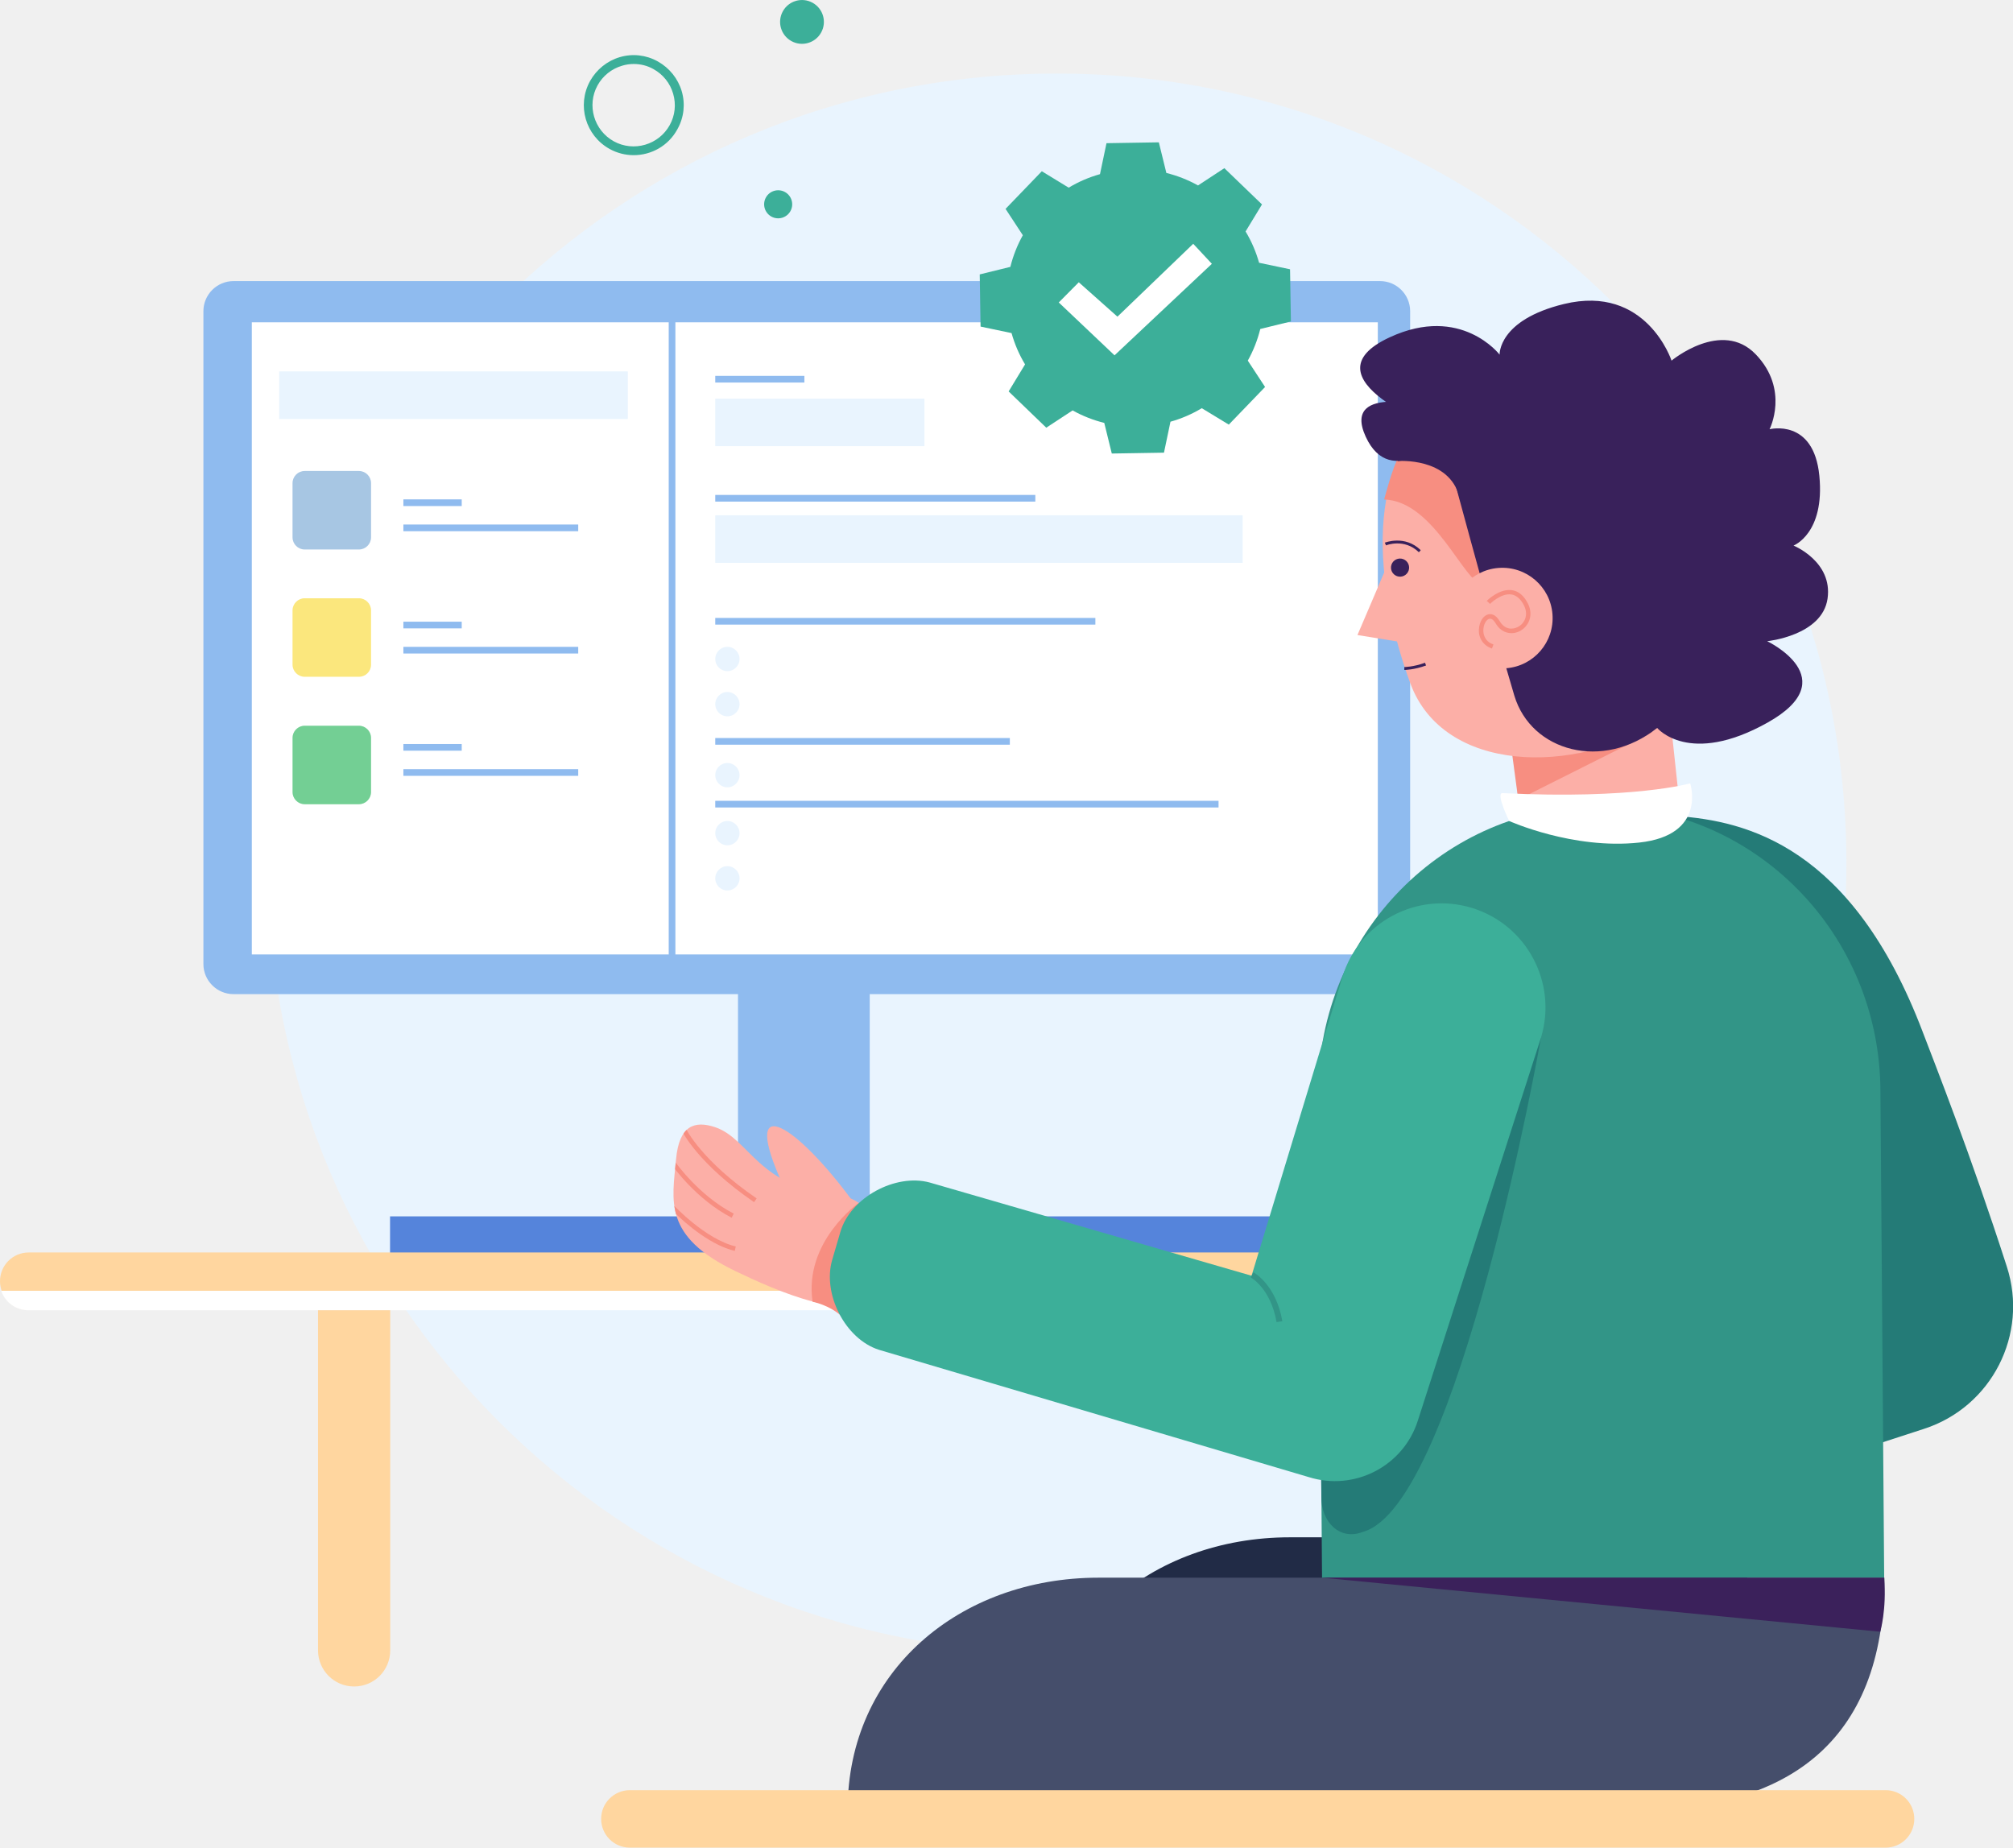
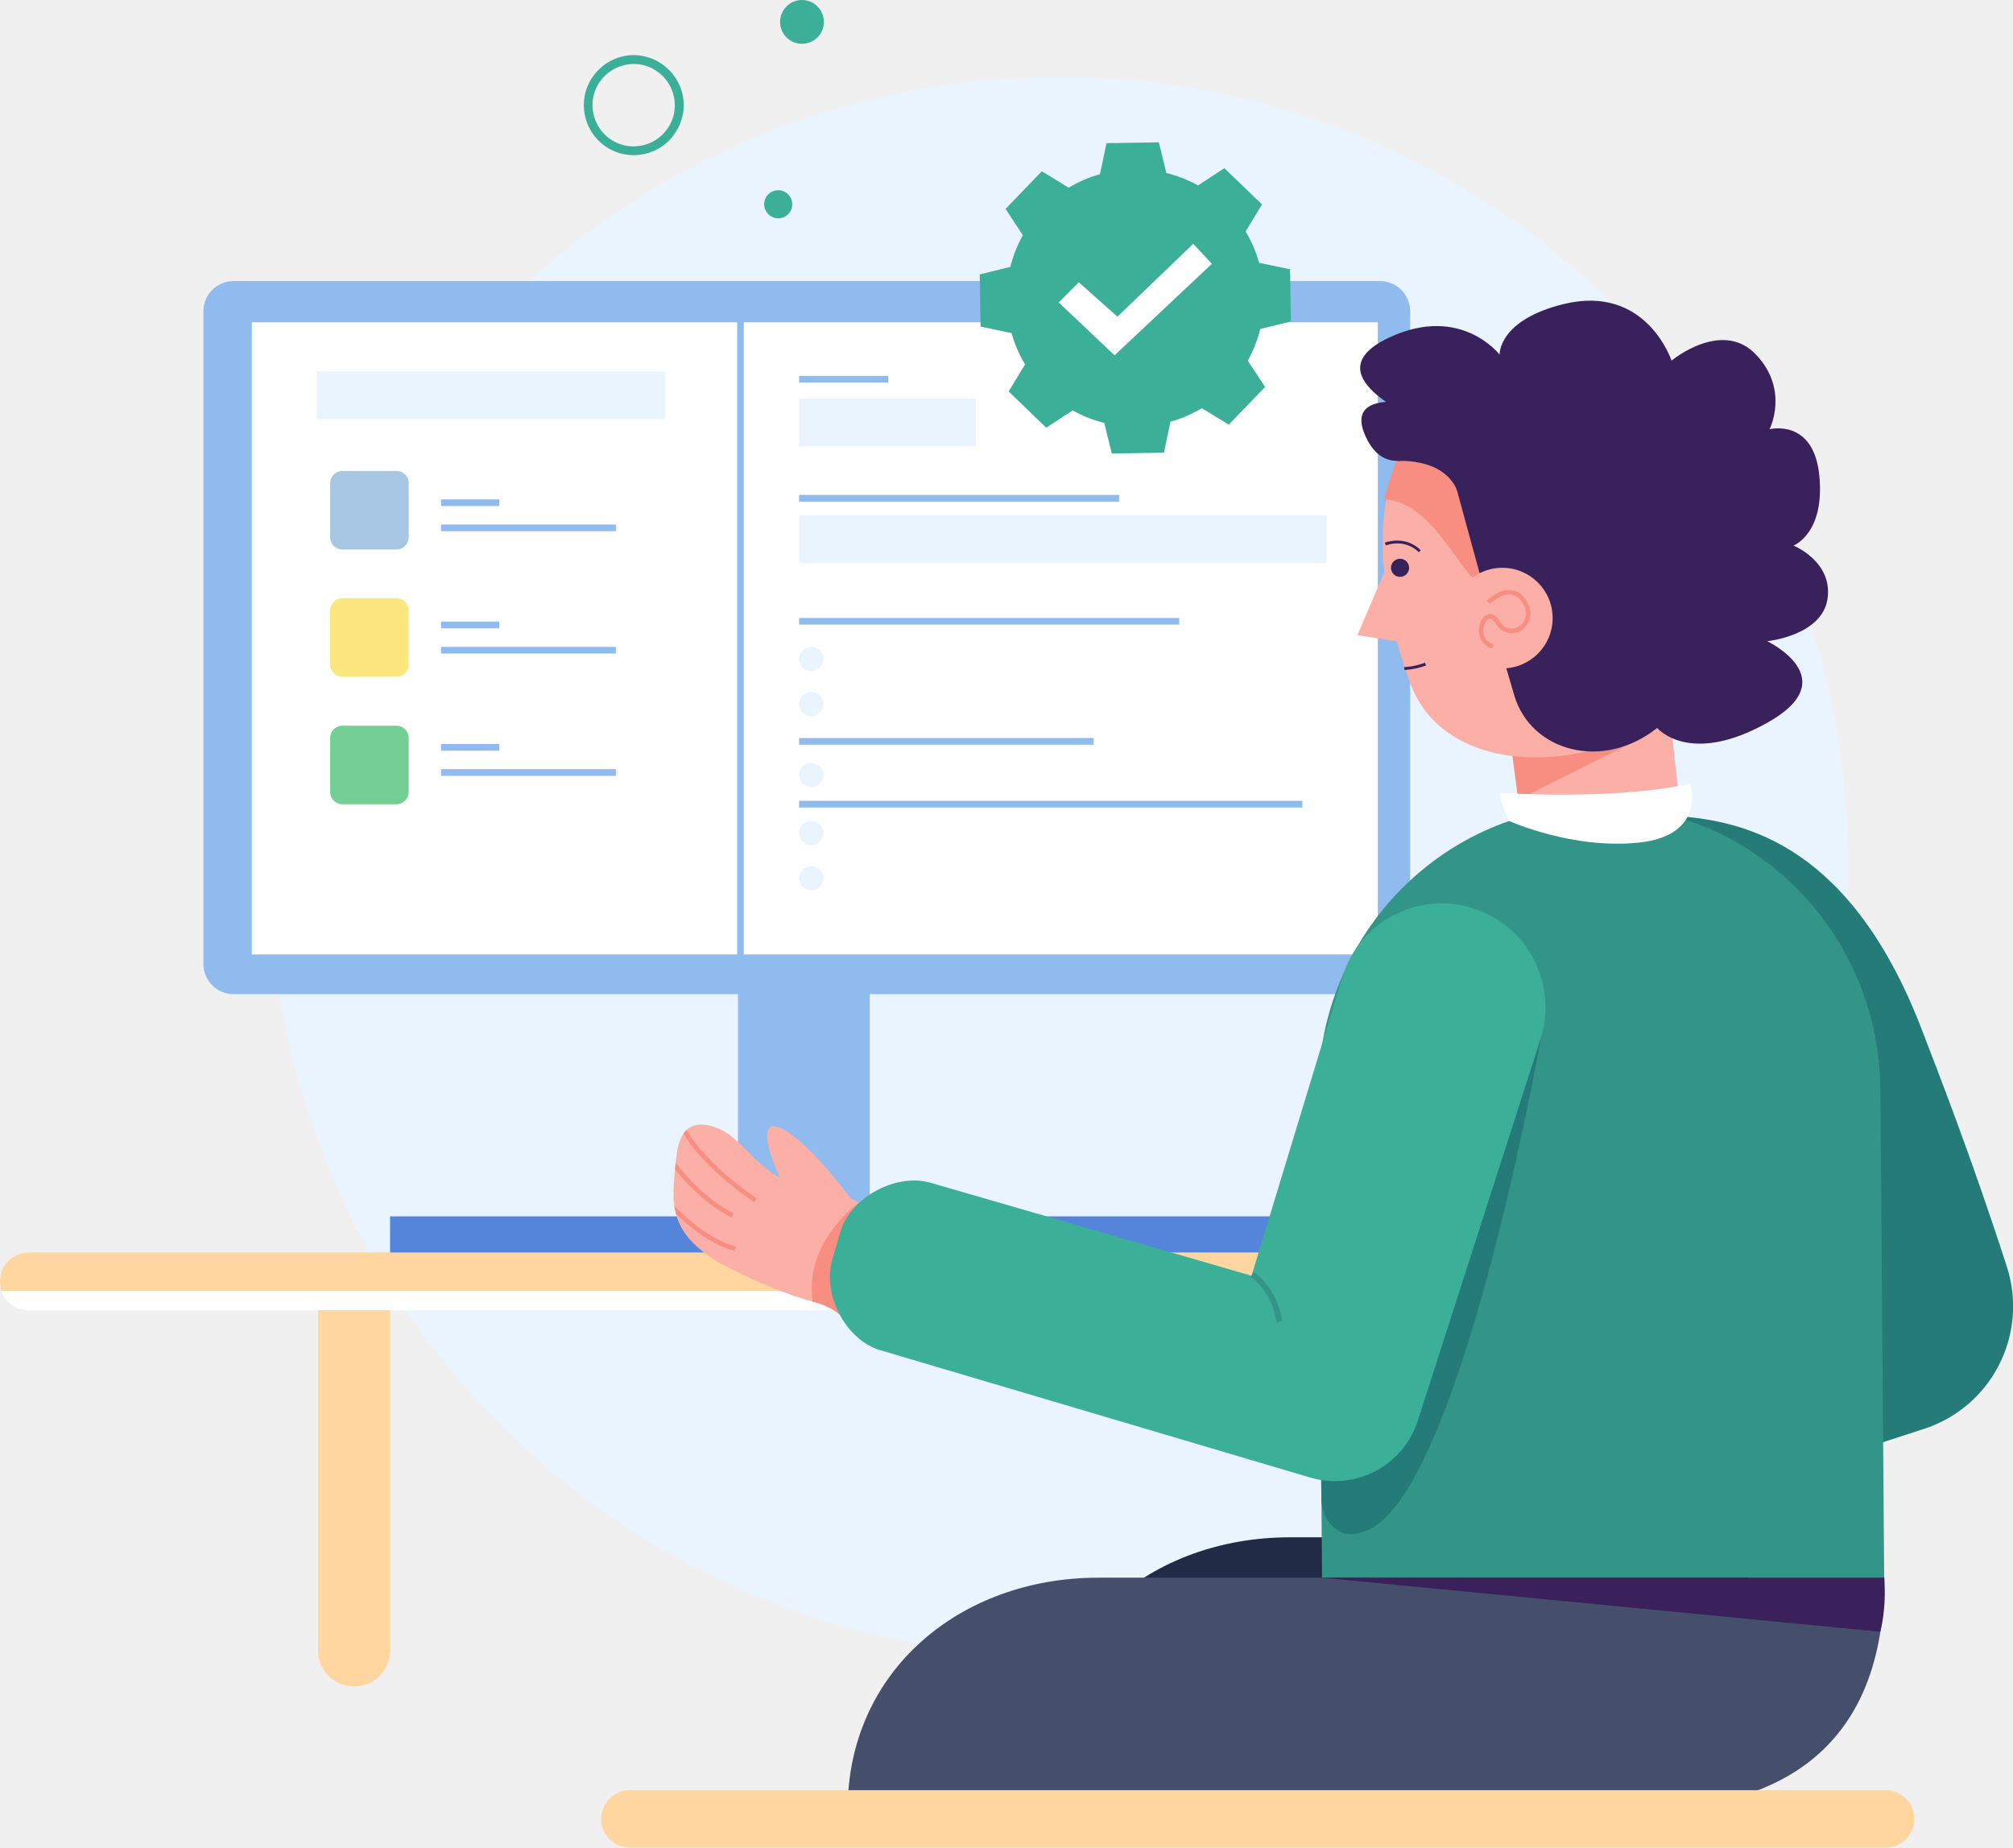
<svg xmlns="http://www.w3.org/2000/svg" xmlns:xlink="http://www.w3.org/1999/xlink" version="1.1" id="Слой_1" x="0px" y="0px" viewBox="0 0 1176.7 1080" style="enable-background:new 0 0 1176.7 1080;" xml:space="preserve">
  <style type="text/css">
	.st0{fill:#E9F4FE;}
	.st1{fill:#8FBBEF;}
	.st2{fill:#FFFFFF;}
	.st3{fill:#5584DB;}
	.st4{fill:#FFD69F;}
	.st5{fill:#212B46;}
	.st6{fill:#454E6B;}
	.st7{fill:#3CAF99;}
	.st8{fill:#247B77;}
	.st9{fill:#329587;}
	.st10{fill:#FCAFA7;}
	.st11{clip-path:url(#SVGID_2_);fill:#FCAFA7;}
	.st12{clip-path:url(#SVGID_2_);fill:#F78E81;}
	.st13{fill:#F78E81;}
	.st14{fill:#39215B;}
	.st15{fill:#3B215B;}
	.st16{fill:#A7C6E3;}
	.st17{fill:#FBE77D;}
	.st18{fill:#73CF94;}
</style>
  <g>
-     <circle class="st0" cx="617.8" cy="504.5" r="461.5" />
+     <circle class="st0" cx="618.9" cy="506.5" r="461.5" />
    <path class="st1" d="M806.8,581.1H136.5c-9.7,0-17.6-7.9-17.6-17.6V181.9c0-9.7,7.9-17.6,17.6-17.6h670.2c9.7,0,17.6,7.9,17.6,17.6   v381.6C824.4,573.2,816.5,581.1,806.8,581.1z" />
    <rect x="147.2" y="188.4" class="st2" width="658.2" height="369.5" />
    <rect x="431.4" y="572.4" class="st1" width="77" height="138.7" />
    <rect x="228" y="711" class="st3" width="549.6" height="24.6" />
    <path class="st4" d="M769,765.7H16.8c-9.3,0-16.8-7.5-16.8-16.8l0,0c0-9.3,7.5-16.8,16.8-16.8H769c9.3,0,16.8,7.5,16.8,16.8l0,0   C785.7,758.2,778.2,765.7,769,765.7z" />
    <path class="st2" d="M0.7,754.5c2.2,6.6,8.5,11.4,15.9,11.4h752.2c7.4,0,13.7-4.8,15.9-11.4H0.7z" />
    <g>
      <rect x="185.9" y="751.9" class="st4" width="42.1" height="2.6" />
      <path class="st4" d="M185.9,765.9v198.8c0,11.6,9.4,21.1,21.1,21.1s21.1-9.4,21.1-21.1V765.9H185.9z" />
    </g>
    <path class="st5" d="M884.7,898.6H754c-81,0-146.6,54.7-146.6,135.7v0l270.5,2.9c85.6,0,144.5-37.9,144.5-135.7l-72.2-2.9H884.7z" />
    <path class="st6" d="M772.8,922.2H642.1c-81,0-146.6,54.7-146.6,135.7v0H957c85.6,0,144.5-37.9,144.5-135.7l0,0H772.8z" />
    <path class="st4" d="M1102.2,1080h-734c-9.3,0-16.8-7.5-16.8-16.8l0,0c0-9.3,7.5-16.8,16.8-16.8h734c9.3,0,16.8,7.5,16.8,16.8l0,0   C1119,1072.5,1111.5,1080,1102.2,1080z" />
    <g>
      <g>
        <g>
          <g>
            <path class="st7" d="M624.7,109.7c5.8-3.5,11.9-6.1,18.3-7.9l3.8-18.1l30.6-0.5l4.4,17.9c6.4,1.6,12.6,4,18.5,7.3l15.4-10.1       l22,21.2l-9.6,15.8c3.5,5.8,6.1,11.9,7.9,18.3l18.1,3.8l0.5,30.5l-17.9,4.4c-1.6,6.4-4,12.6-7.3,18.5l10.1,15.4l-21.2,22       l-15.8-9.6c-5.8,3.5-11.9,6.1-18.3,7.9l-3.8,18.1l-30.5,0.5l-4.4-17.9c-6.4-1.6-12.6-4-18.5-7.3L611.6,250l-22-21.2l9.6-15.8       c-3.5-5.8-6.1-11.9-7.9-18.3l-18.1-3.8l-0.5-30.5l17.9-4.4c1.6-6.4,4-12.6,7.3-18.5l-10.1-15.4l21.2-22L624.7,109.7       L624.7,109.7z" />
          </g>
        </g>
      </g>
      <g>
        <g>
          <g>
            <g>
              <g>
                <polygon class="st2" points="618.9,176.8 630.6,165 653.2,185.1 697.5,142.5 708.4,154.2 651.5,207.7        " />
              </g>
            </g>
          </g>
        </g>
      </g>
    </g>
    <path class="st8" d="M1124,603.4c-41.4-109.1-103.4-123.5-143.8-126.4l14.2,32.8c-28.7,9.3,2.2,41.8,11.5,70.5l54.3,167   l-213.3,69.4l32,98.4l245.8-79.9c39.5-12.8,61.2-55.2,48.4-94.8C1152,674.9,1131.2,622.3,1124,603.4z" />
    <path class="st9" d="M772.8,922.2l-2.2-283.9c0-92.3,73.6-167.2,164.3-167.2h0c90.7,0,164.3,74.8,164.3,167.2l2.2,283.9H772.8z" />
    <path class="st10" d="M973.4,391.9l9.2,85.9c0,0-44.3,19.3-93.7,2.6l-6.7-63.8L973.4,391.9z" />
    <g>
      <path class="st10" d="M498.7,702.5c-33.3-45.4-64.5-64.3-43.4-15.2S498.7,702.5,498.7,702.5z" />
      <g>
        <defs>
          <path id="SVGID_1_" d="M395.2,677.5c-2.2,24.4-7.8,45.1,34.7,65.5c22.1,10.6,71.4,33.2,82,11.1c10.6-22.1,1.8-53.1-22.5-55.5      c-46.2-4.4-51.2-32.9-71.3-39.7C405.9,654.8,397,658,395.2,677.5z" />
        </defs>
        <clipPath id="SVGID_2_">
          <use xlink:href="#SVGID_1_" style="overflow:visible;" />
        </clipPath>
        <path class="st11" d="M395.2,677.5c-2.2,24.4-7.8,45.1,34.7,65.5c22.1,10.6,71.4,33.2,82,11.1c10.6-22.1,1.8-53.1-22.5-55.5     c-46.2-4.4-51.2-32.9-71.3-39.7C405.9,654.8,397,658,395.2,677.5z" />
        <path class="st12" d="M440.8,702.7l1.5-2.2c-32.1-21.9-41.2-40.5-41.3-40.7l-2.4,1.2C399,661.7,408.1,680.3,440.8,702.7z" />
        <path class="st12" d="M427.7,711.8l1.2-2.4c-20.4-10.5-34-30-34.2-30.2l-2.2,1.5C393.2,681.5,406.8,701,427.7,711.8z" />
        <path class="st12" d="M420.2,727.8c3.1,1.5,6.2,2.6,9.3,3.4l0.6-2.6c-17.8-4.2-36.4-24.2-36.6-24.4l-2,1.8     C392.2,706.7,405.2,720.6,420.2,727.8z" />
      </g>
    </g>
    <path class="st8" d="M900.8,606.5c0,0-48.2,273.1-104,288.9c-0.2,0.1-0.4,0.1-0.6,0.2c-13.2,4.9-24-6.1-23.8-20.8l-0.5-45.9   L900.8,606.5z" />
    <polygon class="st13" points="887.5,467.4 965.8,428.1 883.9,440.6  " />
    <path class="st10" d="M824.4,399.4c19.4,52.8,96.1,53.7,146.1,22.2s63.9-108.7,32.4-158.6s-107.6-58.6-157.6-27.1   S804,344,824.4,399.4z" />
    <path class="st13" d="M809.1,292c29.4,0.7,46.9,49.2,57.6,49.6c10.7,0.4,6.6,3.2,6.6,3.2l-12.8-60L845.1,262l-22.4,0   c0,0-4,3.3-4.9,4.7C814.2,272.3,809.1,292,809.1,292z" />
    <path class="st14" d="M885.2,406.6c9.9,32.9,51.9,44.1,83.5,18.9c0,0,18.6,22.6,64.5-3.1c45.9-25.7-0.2-47.6-0.2-47.6   s32.2-3.2,35.3-24.9c3.1-21.7-19.9-31-19.9-31s18.4-7,15.1-40.8s-29.1-27.2-29.1-27.2s11.8-23.1-8.1-43.8   c-19.9-20.7-49.2,3.7-49.2,3.7s-14.7-44.8-62.9-33.1c-38.6,9.4-37.6,29.6-37.6,29.6s-22.5-29.4-64.1-10.2   c-52.2,24,29.6,54.1,29.6,54.1S872.4,364.1,885.2,406.6z" />
-     <ellipse transform="matrix(0.9971 -7.585230e-02 7.585230e-02 0.9971 -24.8734 67.6519)" class="st10" cx="878.2" cy="361.3" rx="29.4" ry="29.4" />
+     <circle class="st10" cx="878.2" cy="361.3" r="29.4" />
    <path class="st14" d="M839,238.5c0,0-55.4-15.5-40.7,16.7c14.7,32.2,46.8-0.4,46.8-0.4L839,238.5z" />
    <path class="st14" d="M817,269.5c0,0,30.2-2.5,36.1,21.1c7.1,28.4,14.8-40.7,14.8-40.7l-19.3-12.1l-17.7,8.3L817,269.5z" />
    <path class="st13" d="M872.1,379.1c-5-1.8-7.9-6-7.6-11.2c0.2-4.4,2.5-8.1,5.5-8.8c1.4-0.3,4.1-0.3,6.6,3.9c3,5.2,7.7,5.1,10.8,3.4   c3.8-2,6.2-6.9,3.5-12.4c-1.9-3.8-4.4-6-7.3-6.5c-6.1-1-12.5,5.4-12.6,5.5l-1.9-1.8c0.3-0.3,7.5-7.4,14.9-6.2   c3.8,0.6,6.9,3.3,9.2,7.9c3.4,6.9,0.3,13.2-4.6,15.9c-4.3,2.3-10.6,1.9-14.3-4.4c-0.7-1.2-2.1-3.1-3.7-2.7   c-1.8,0.4-3.4,3.3-3.5,6.4c-0.1,1.9,0.3,6.7,5.9,8.6L872.1,379.1z" />
    <path class="st13" d="M502,703.1c0,0-32.2,22.6-27,57.8c0,0,10.1,1.9,17.4,8.9L502,703.1L502,703.1z" />
    <path class="st7" d="M860.4,530.7L860.4,530.7c-32.1-9.8-66,8.3-75.7,40.4l-53.1,174.6l-188.2-54.5c-20-5.4-46.2,8.8-52.1,28.7   l-4.8,16.4c-5.9,19.9,7.5,46.4,27.3,52.7l251.2,74.4c26.7,8.4,55.3-6.3,63.8-33l72-223.9C910.5,574.4,892.4,540.5,860.4,530.7z" />
    <path class="st15" d="M772.8,922.2l326.3,31.6c0,0,3.8-12.9,2.3-31.6H772.8z" />
    <path class="st7" d="M370.4,90.7c-4.8,0-9.6-1.2-14-3.6c-14.1-7.8-19.3-25.5-11.5-39.7c3.8-6.8,10-11.8,17.4-14   c7.5-2.2,15.4-1.3,22.2,2.5c6.8,3.8,11.8,10,14,17.4c2.2,7.5,1.3,15.4-2.5,22.2C390.7,85.3,380.7,90.7,370.4,90.7z M370.5,37.4   c-2.3,0-4.5,0.3-6.8,1c-6.2,1.8-11.3,5.9-14.4,11.5c-6.4,11.6-2.1,26.3,9.5,32.7c11.6,6.4,26.3,2.1,32.7-9.5   c3.1-5.6,3.8-12.1,2-18.3c-1.8-6.2-5.9-11.3-11.5-14.4C378.5,38.4,374.5,37.4,370.5,37.4z" />
-     <ellipse transform="matrix(0.4818 -0.8763 0.8763 0.4818 131.0787 460.5199)" class="st7" cx="454.9" cy="119.4" rx="8.2" ry="8.2" />
-     <ellipse transform="matrix(0.4818 -0.8763 0.8763 0.4818 231.7216 417.456)" class="st7" cx="468.8" cy="12.8" rx="12.8" ry="12.8" />
+     <circle class="st7" cx="454.9" cy="119.4" r="8.2" />
+     <circle class="st7" cx="468.8" cy="12.8" r="12.8" />
    <path class="st9" d="M746.2,772.8c-3.4-19.7-15-26.1-15.1-26.1l1.6-3c0.5,0.3,13.2,7.3,16.9,28.6L746.2,772.8z" />
    <path class="st2" d="M878.3,463.6c-4.2-0.2,3.9,16.3,3.9,16.3s37.2,16.8,76,12.6c39.8-4.3,29.8-34.6,29.8-34.6   S955,467.4,878.3,463.6z" />
-     <path class="st1" d="M394.8,574.3H135.6V181.1h259.2V574.3z M139.5,570.4h251.4V185H139.5V570.4z" />
-     <rect x="163.2" y="217.1" class="st0" width="203.8" height="27.8" />
-     <rect x="418.1" y="233" class="st0" width="122.3" height="27.8" />
-     <rect x="418.1" y="301.2" class="st0" width="308.3" height="27.8" />
-     <path class="st16" d="M209.8,321.2h-31.7c-3.9,0-7.1-3.2-7.1-7.1v-31.7c0-3.9,3.2-7.1,7.1-7.1h31.7c3.9,0,7.1,3.2,7.1,7.1v31.7   C216.9,318,213.7,321.2,209.8,321.2z" />
-     <path class="st17" d="M209.8,395.6h-31.7c-3.9,0-7.1-3.2-7.1-7.1v-31.7c0-3.9,3.2-7.1,7.1-7.1h31.7c3.9,0,7.1,3.2,7.1,7.1v31.7   C216.9,392.5,213.7,395.6,209.8,395.6z" />
-     <path class="st18" d="M209.8,470.1h-31.7c-3.9,0-7.1-3.2-7.1-7.1v-31.7c0-3.9,3.2-7.1,7.1-7.1h31.7c3.9,0,7.1,3.2,7.1,7.1V463   C216.9,466.9,213.7,470.1,209.8,470.1z" />
-     <rect x="235.8" y="291.9" class="st1" width="34.1" height="3.9" />
-     <rect x="235.8" y="306.6" class="st1" width="102.2" height="3.9" />
-     <rect x="235.8" y="363.4" class="st1" width="34.1" height="3.9" />
-     <rect x="235.8" y="378.1" class="st1" width="102.2" height="3.9" />
-     <rect x="235.8" y="434.9" class="st1" width="34.1" height="3.9" />
-     <rect x="235.8" y="449.6" class="st1" width="102.2" height="3.9" />
-     <rect x="418.1" y="219.7" class="st1" width="52.1" height="3.9" />
-     <rect x="418.1" y="289.3" class="st1" width="187.1" height="3.9" />
-     <rect x="418.1" y="361.2" class="st1" width="222.2" height="3.9" />
-     <rect x="418.1" y="431.4" class="st1" width="172.2" height="3.9" />
-     <rect x="418.1" y="468.1" class="st1" width="294.2" height="3.9" />
-     <circle class="st0" cx="425.2" cy="385.2" r="7.1" />
-     <circle class="st0" cx="425.2" cy="411.6" r="7.1" />
-     <circle class="st0" cx="425.2" cy="487" r="7.1" />
-     <circle class="st0" cx="425.2" cy="513.4" r="7.1" />
-     <circle class="st0" cx="425.2" cy="453.1" r="7.1" />
-     <ellipse transform="matrix(0.1434 -0.9897 0.9897 0.1434 372.5604 1094.16)" class="st14" cx="818.4" cy="331.9" rx="5.3" ry="5.3" />
+     <path class="st1" d="M434.8,574.3H135.6V181.1h299.2V574.3z M139.5,570.4h291.4V185H139.5V570.4z" />
+     <rect x="185.2" y="217.1" class="st0" width="203.8" height="27.8" />
+     <rect x="467.1" y="233" class="st0" width="103.3" height="27.8" />
+     <rect x="467.1" y="301.2" class="st0" width="308.3" height="27.8" />
+     <path class="st16" d="M231.8,321.2h-31.7c-3.9,0-7.1-3.2-7.1-7.1v-31.7c0-3.9,3.2-7.1,7.1-7.1h31.7c3.9,0,7.1,3.2,7.1,7.1v31.7   C238.9,318,235.7,321.2,231.8,321.2z" />
+     <path class="st17" d="M231.8,395.6h-31.7c-3.9,0-7.1-3.2-7.1-7.1v-31.7c0-3.9,3.2-7.1,7.1-7.1h31.7c3.9,0,7.1,3.2,7.1,7.1v31.7   C238.9,392.5,235.7,395.6,231.8,395.6z" />
+     <path class="st18" d="M231.8,470.1h-31.7c-3.9,0-7.1-3.2-7.1-7.1v-31.7c0-3.9,3.2-7.1,7.1-7.1h31.7c3.9,0,7.1,3.2,7.1,7.1V463   C238.9,466.9,235.7,470.1,231.8,470.1z" />
+     <rect x="257.8" y="291.9" class="st1" width="34.1" height="3.9" />
+     <rect x="257.8" y="306.6" class="st1" width="102.2" height="3.9" />
+     <rect x="257.8" y="363.4" class="st1" width="34.1" height="3.9" />
+     <rect x="257.8" y="378.1" class="st1" width="102.2" height="3.9" />
+     <rect x="257.8" y="434.9" class="st1" width="34.1" height="3.9" />
+     <rect x="257.8" y="449.6" class="st1" width="102.2" height="3.9" />
+     <rect x="467.1" y="219.7" class="st1" width="52.1" height="3.9" />
+     <rect x="467.1" y="289.3" class="st1" width="187.1" height="3.9" />
+     <rect x="467.1" y="361.2" class="st1" width="222.2" height="3.9" />
+     <rect x="467.1" y="431.4" class="st1" width="172.2" height="3.9" />
+     <rect x="467.1" y="468.1" class="st1" width="294.2" height="3.9" />
+     <circle class="st0" cx="474.2" cy="385.2" r="7.1" />
+     <circle class="st0" cx="474.2" cy="411.6" r="7.1" />
+     <circle class="st0" cx="474.2" cy="487" r="7.1" />
+     <circle class="st0" cx="474.2" cy="513.4" r="7.1" />
+     <circle class="st0" cx="474.2" cy="453.1" r="7.1" />
+     <circle class="st14" cx="818.4" cy="331.9" r="5.3" />
    <path class="st14" d="M829.4,322.8c-8.5-8.3-19.1-4.1-19.2-4l-0.7-1.6c0.1,0,11.7-4.7,21,4.4L829.4,322.8z" />
    <path class="st14" d="M820.9,391.6C820.8,391.6,820.8,391.6,820.9,391.6l0-1.7c0.1,0,5.2,0,12.1-2.5l0.6,1.6   C826.7,391.5,821.5,391.6,820.9,391.6z" />
    <polygon class="st10" points="809.7,333.3 793.5,371.2 817,375  " />
  </g>
</svg>
